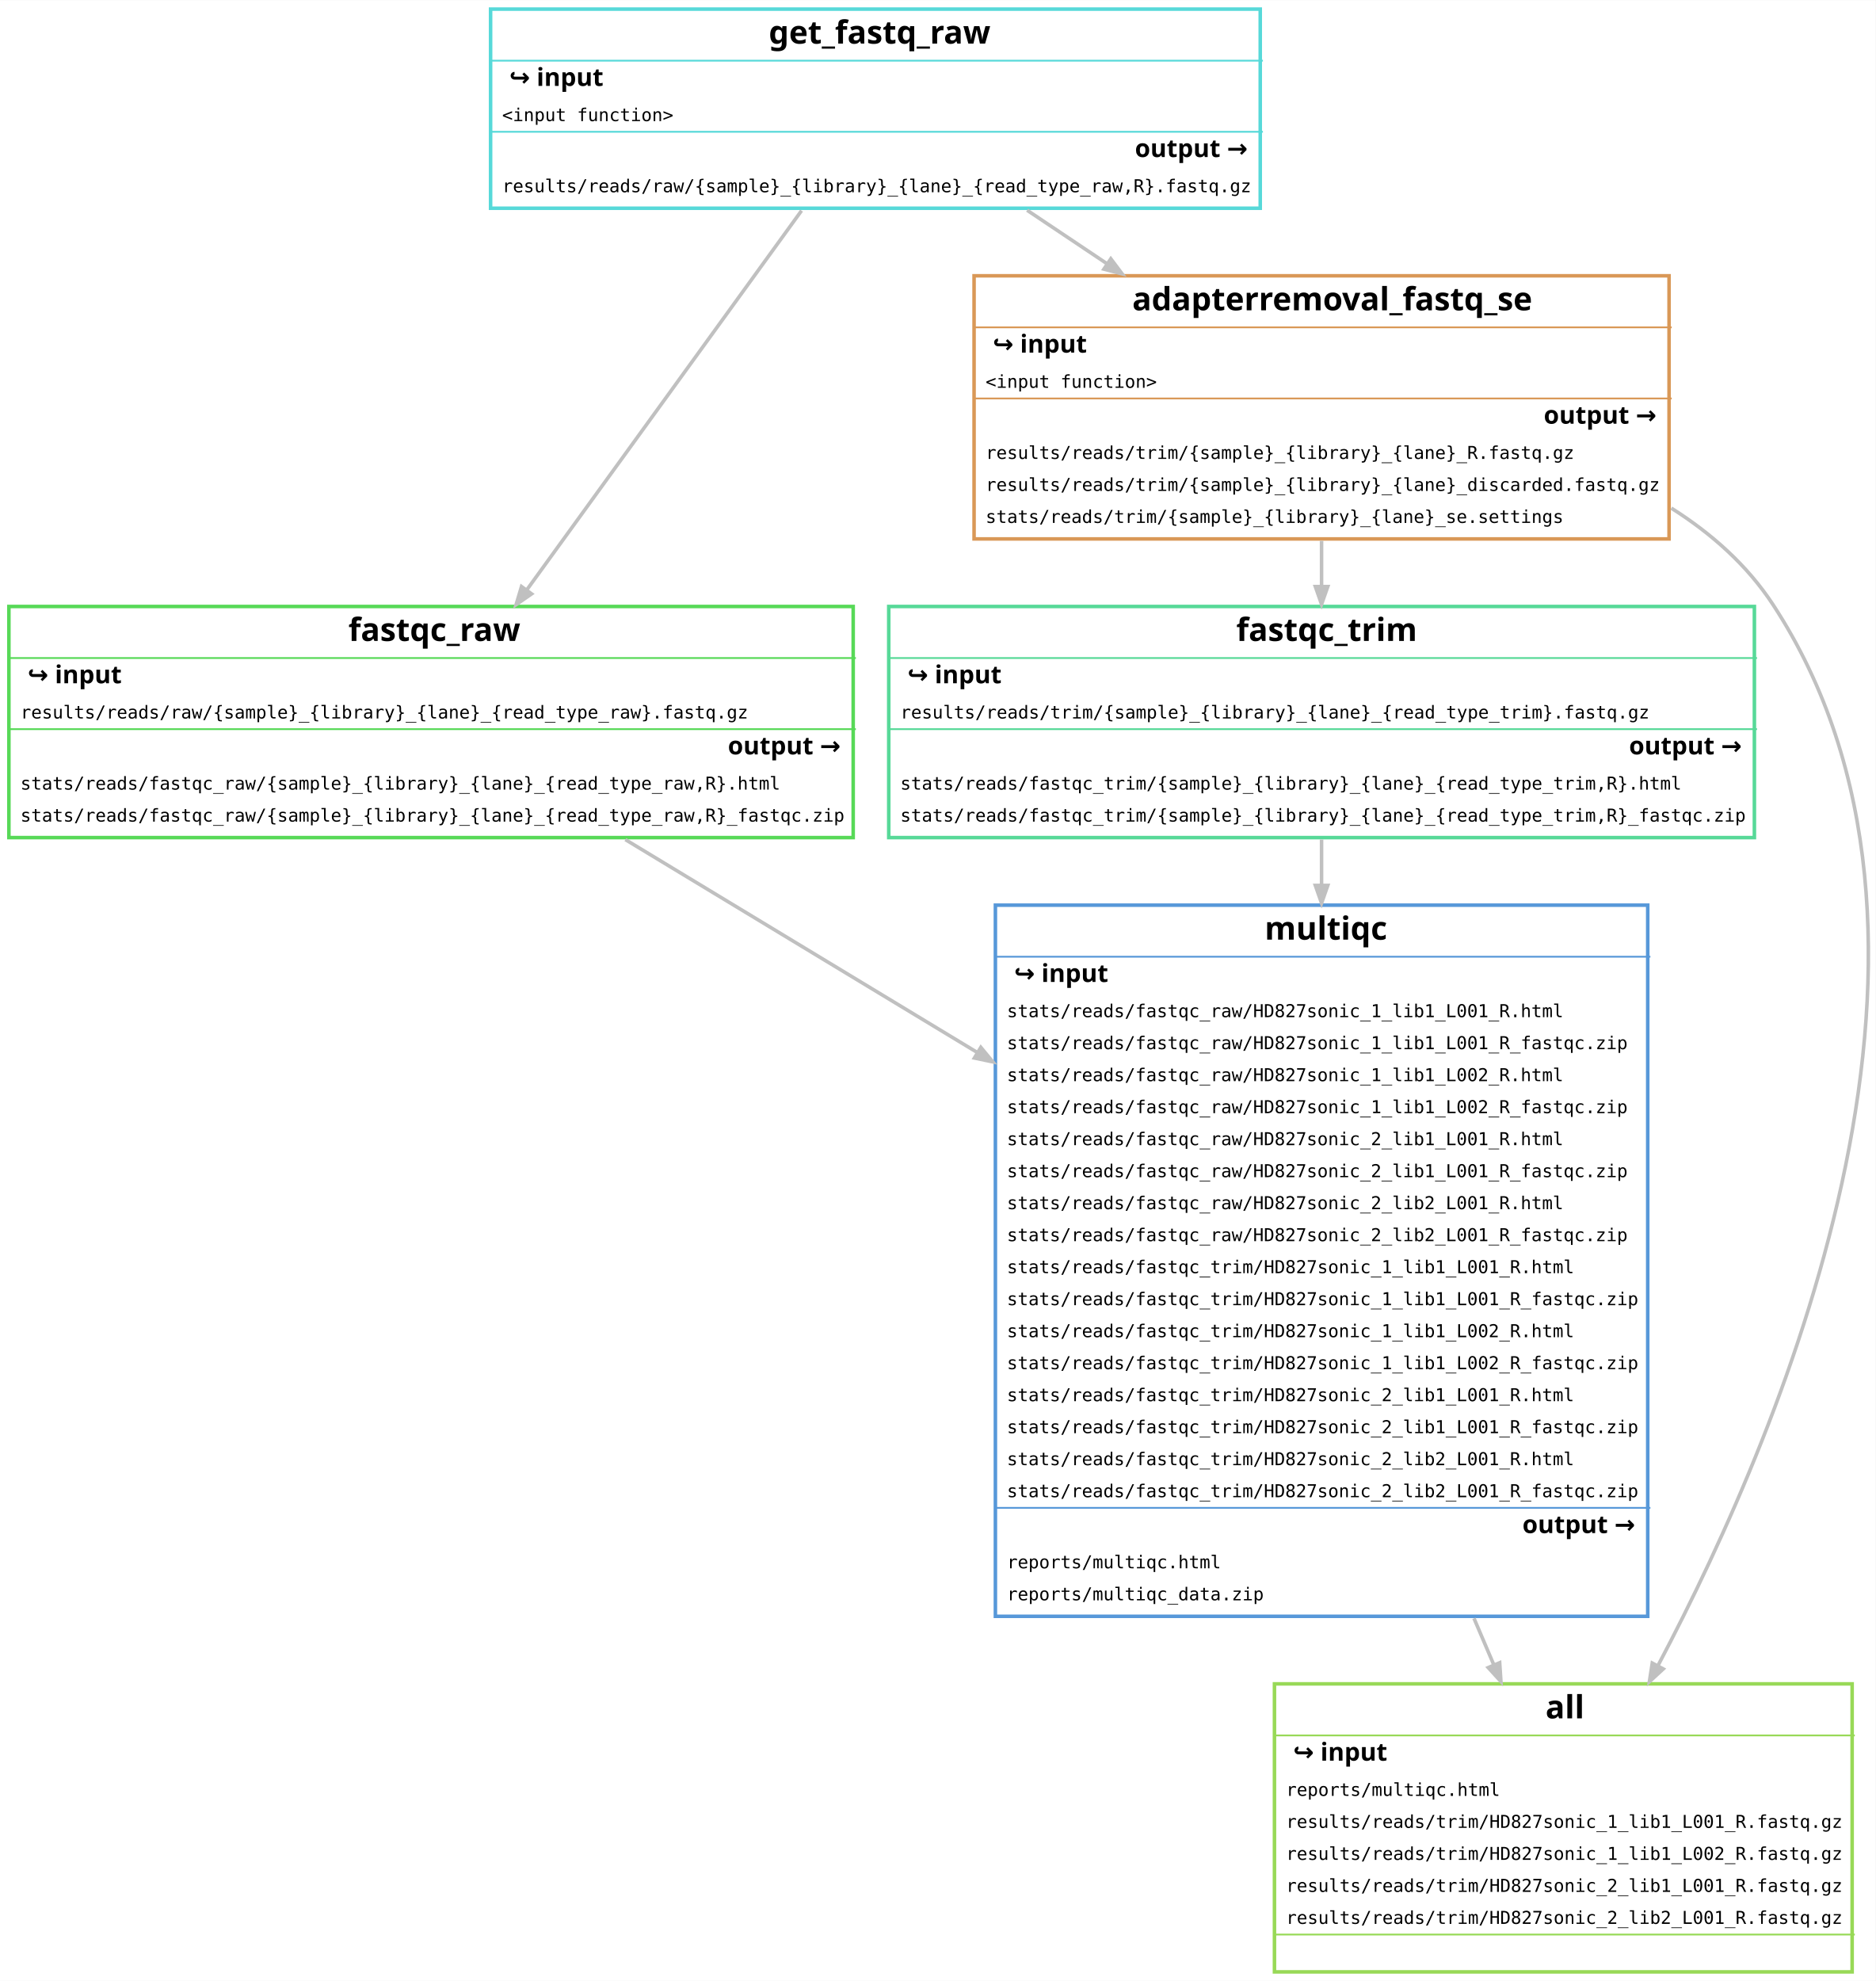
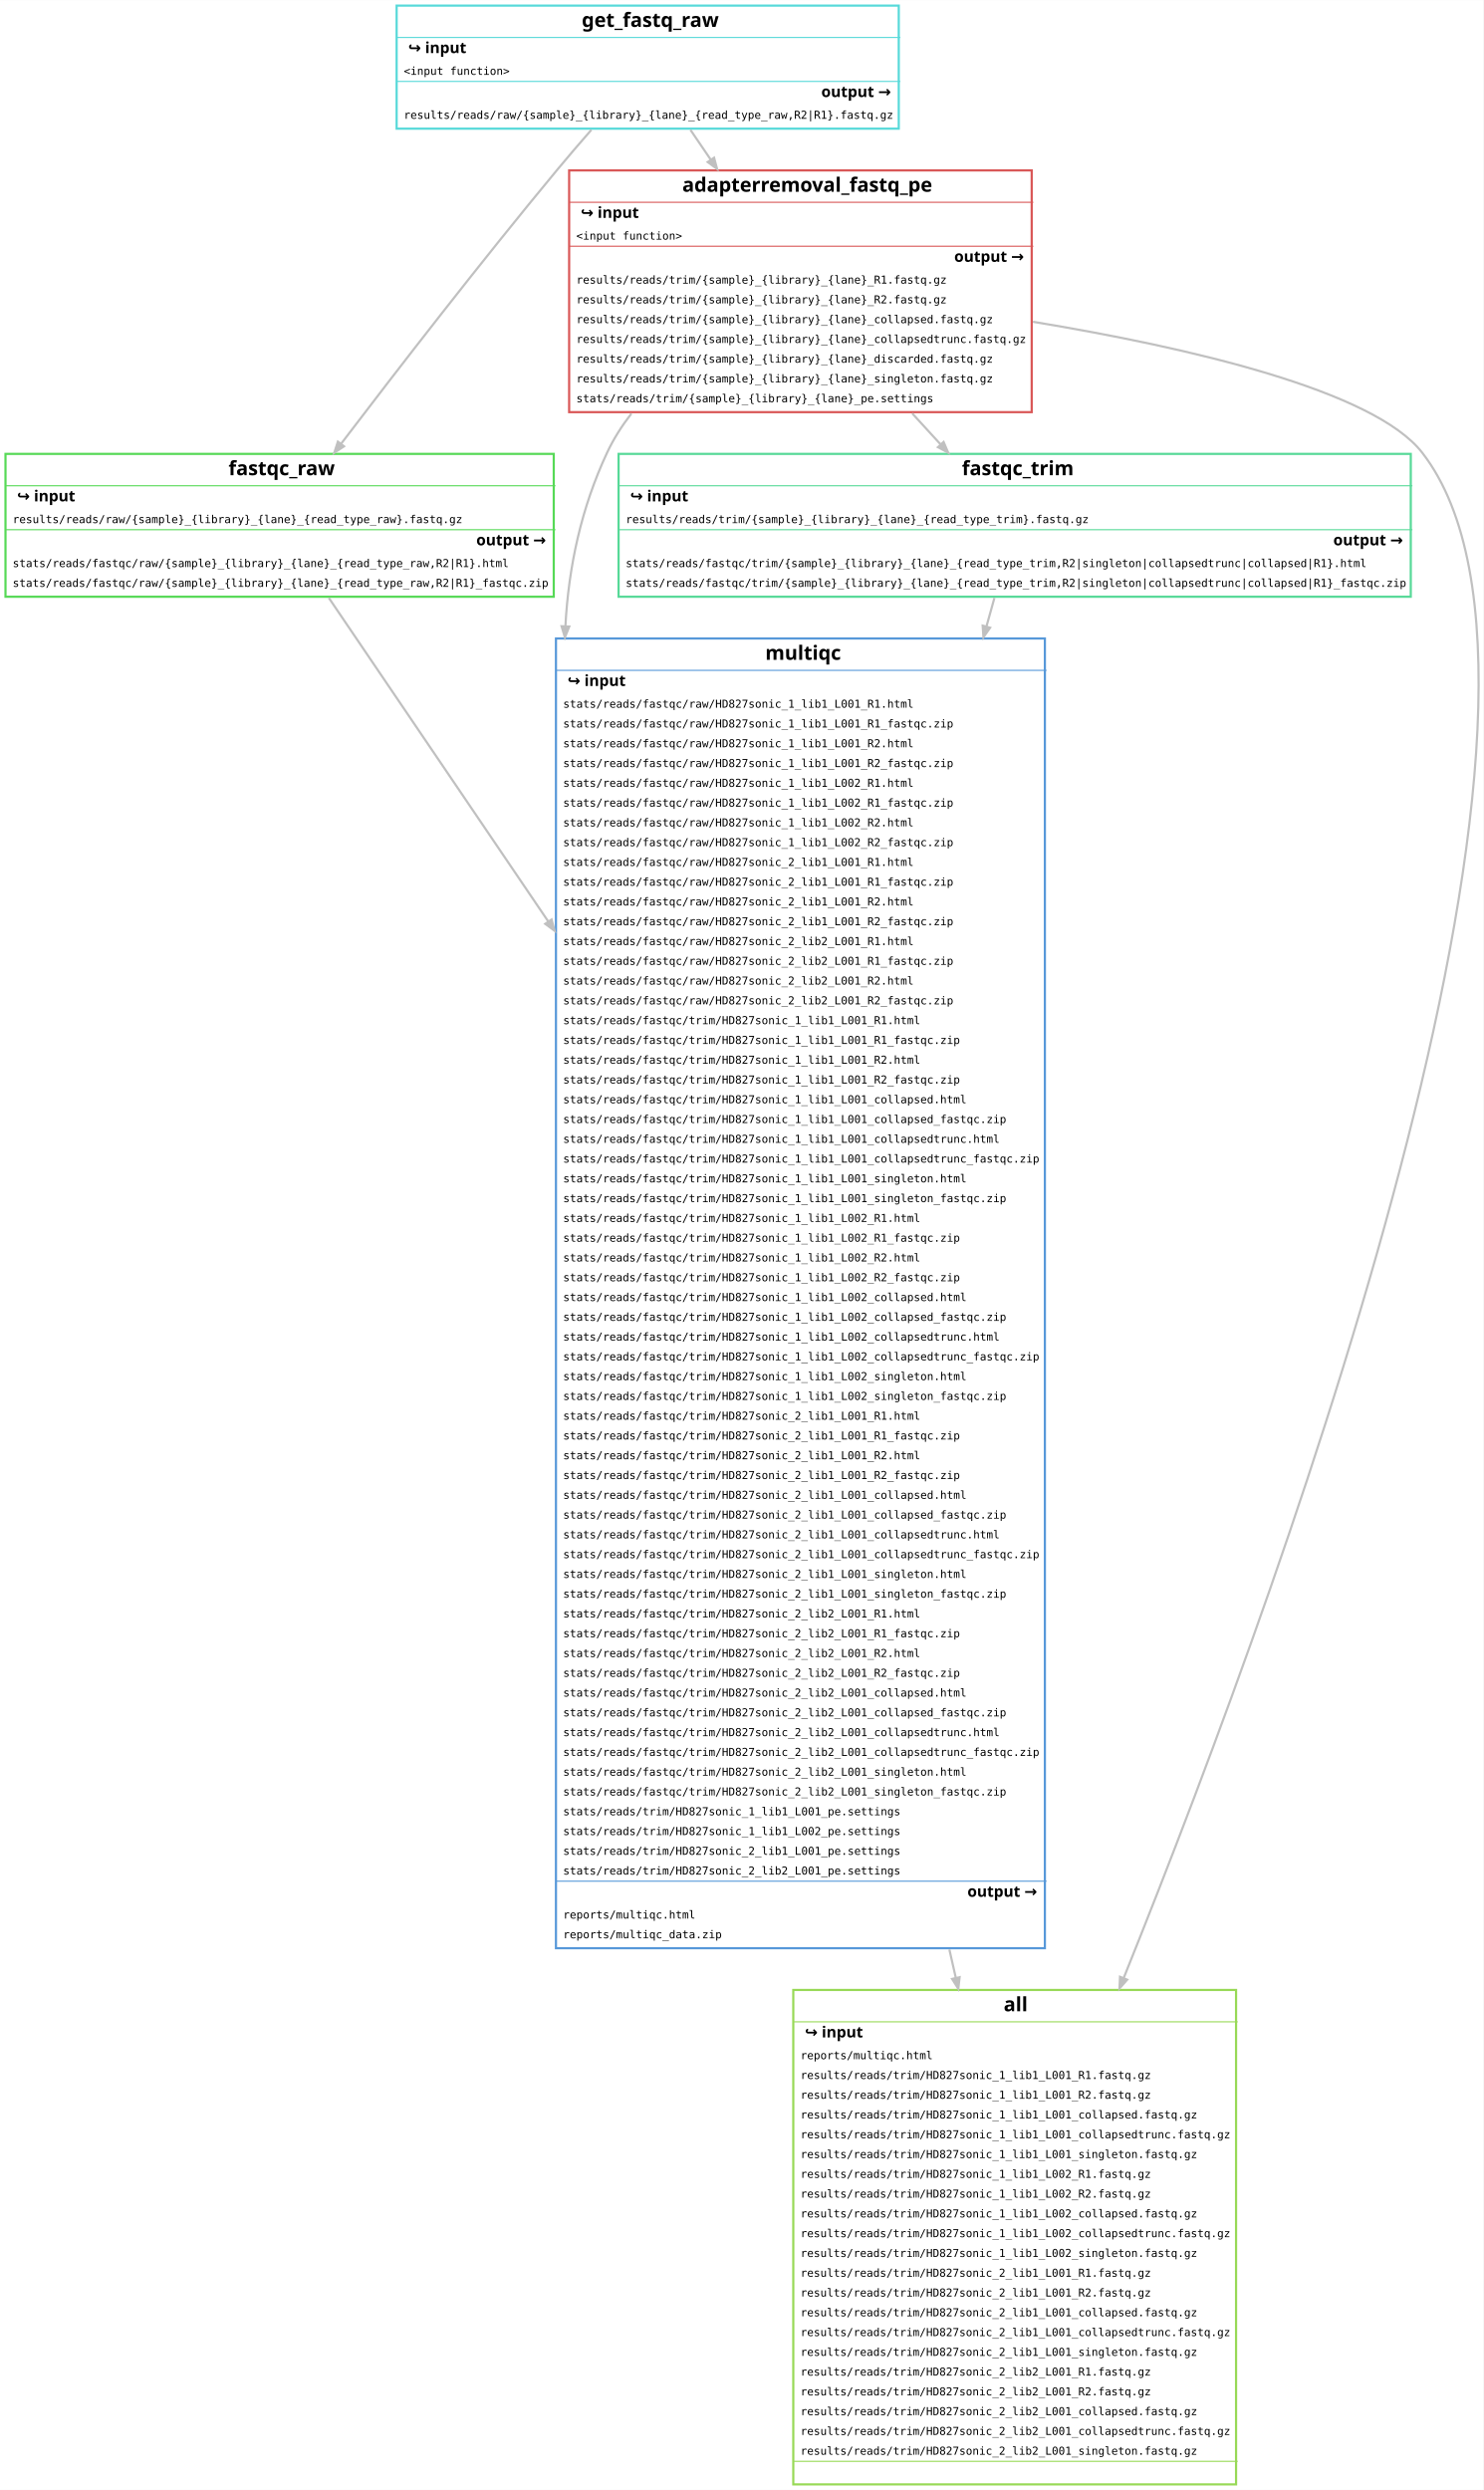
- <svg xmlns="http://www.w3.org/2000/svg" width="1055pt" height="1114pt" viewBox="0.00 0.00 1055.24 1114.00">
-   <g id="graph0" class="graph" transform="scale(1 1) rotate(0) translate(4 1110)">
-     <polygon fill="#ffffff" stroke="transparent" points="-4,4 -4,-1110 1051.244,-1110 1051.244,4 -4,4" />
+ <svg xmlns="http://www.w3.org/2000/svg" width="1350pt" height="2266pt" viewBox="0.00 0.00 1350.12 2266.00">
+   <g id="graph0" class="graph" transform="scale(1 1) rotate(0) translate(4 2262)">
+     <polygon fill="#ffffff" stroke="transparent" points="-4,4 -4,-2262 1346.124,-2262 1346.124,4 -4,4" />
    <g id="node1" class="node">
-       <text text-anchor="start" x="865.5" y="-143.6" font-family="sans" font-weight="bold" font-size="18.00" fill="#000000">all</text>
-       <text text-anchor="start" x="719.5" y="-119.8" font-family="sans" font-size="10.00" fill="#000000"> </text>
-       <text text-anchor="start" x="723.5" y="-119.8" font-family="sans" font-weight="bold" font-size="14.00" fill="#000000">↪ input</text>
-       <text text-anchor="start" x="776.5" y="-119.8" font-family="sans" font-size="10.00" fill="#000000"> </text>
-       <text text-anchor="start" x="719.5" y="-100" font-family="monospace" font-size="10.00" fill="#000000">reports/multiqc.html</text>
-       <text text-anchor="start" x="719.5" y="-82" font-family="monospace" font-size="10.00" fill="#000000">results/reads/trim/HD827sonic_1_lib1_L001_R.fastq.gz</text>
-       <text text-anchor="start" x="719.5" y="-64" font-family="monospace" font-size="10.00" fill="#000000">results/reads/trim/HD827sonic_1_lib1_L002_R.fastq.gz</text>
-       <text text-anchor="start" x="719.5" y="-46" font-family="monospace" font-size="10.00" fill="#000000">results/reads/trim/HD827sonic_2_lib1_L001_R.fastq.gz</text>
-       <text text-anchor="start" x="719.5" y="-28" font-family="monospace" font-size="10.00" fill="#000000">results/reads/trim/HD827sonic_2_lib2_L001_R.fastq.gz</text>
-       <text text-anchor="start" x="1025.5" y="-10" font-family="sans" font-size="10.00" fill="#000000">  </text>
-       <polygon fill="#98d957" stroke="#98d957" points="713.5,-134 713.5,-134 1039.5,-134 1039.5,-134 713.5,-134" />
-       <polygon fill="#98d957" stroke="#98d957" points="713.5,-22 713.5,-22 1039.5,-22 1039.5,-22 713.5,-22" />
-       <polygon fill="none" stroke="#98d957" stroke-width="2" points="713,-1 713,-163 1038,-163 1038,-1 713,-1" />
+       <text text-anchor="start" x="909.5" y="-431.6" font-family="sans" font-weight="bold" font-size="18.00" fill="#000000">all</text>
+       <text text-anchor="start" x="724.5" y="-407.8" font-family="sans" font-size="10.00" fill="#000000"> </text>
+       <text text-anchor="start" x="728.5" y="-407.8" font-family="sans" font-weight="bold" font-size="14.00" fill="#000000">↪ input</text>
+       <text text-anchor="start" x="781.5" y="-407.8" font-family="sans" font-size="10.00" fill="#000000"> </text>
+       <text text-anchor="start" x="724.5" y="-388" font-family="monospace" font-size="10.00" fill="#000000">reports/multiqc.html</text>
+       <text text-anchor="start" x="724.5" y="-370" font-family="monospace" font-size="10.00" fill="#000000">results/reads/trim/HD827sonic_1_lib1_L001_R1.fastq.gz</text>
+       <text text-anchor="start" x="724.5" y="-352" font-family="monospace" font-size="10.00" fill="#000000">results/reads/trim/HD827sonic_1_lib1_L001_R2.fastq.gz</text>
+       <text text-anchor="start" x="724.5" y="-334" font-family="monospace" font-size="10.00" fill="#000000">results/reads/trim/HD827sonic_1_lib1_L001_collapsed.fastq.gz</text>
+       <text text-anchor="start" x="724.5" y="-316" font-family="monospace" font-size="10.00" fill="#000000">results/reads/trim/HD827sonic_1_lib1_L001_collapsedtrunc.fastq.gz</text>
+       <text text-anchor="start" x="724.5" y="-298" font-family="monospace" font-size="10.00" fill="#000000">results/reads/trim/HD827sonic_1_lib1_L001_singleton.fastq.gz</text>
+       <text text-anchor="start" x="724.5" y="-280" font-family="monospace" font-size="10.00" fill="#000000">results/reads/trim/HD827sonic_1_lib1_L002_R1.fastq.gz</text>
+       <text text-anchor="start" x="724.5" y="-262" font-family="monospace" font-size="10.00" fill="#000000">results/reads/trim/HD827sonic_1_lib1_L002_R2.fastq.gz</text>
+       <text text-anchor="start" x="724.5" y="-244" font-family="monospace" font-size="10.00" fill="#000000">results/reads/trim/HD827sonic_1_lib1_L002_collapsed.fastq.gz</text>
+       <text text-anchor="start" x="724.5" y="-226" font-family="monospace" font-size="10.00" fill="#000000">results/reads/trim/HD827sonic_1_lib1_L002_collapsedtrunc.fastq.gz</text>
+       <text text-anchor="start" x="724.5" y="-208" font-family="monospace" font-size="10.00" fill="#000000">results/reads/trim/HD827sonic_1_lib1_L002_singleton.fastq.gz</text>
+       <text text-anchor="start" x="724.5" y="-190" font-family="monospace" font-size="10.00" fill="#000000">results/reads/trim/HD827sonic_2_lib1_L001_R1.fastq.gz</text>
+       <text text-anchor="start" x="724.5" y="-172" font-family="monospace" font-size="10.00" fill="#000000">results/reads/trim/HD827sonic_2_lib1_L001_R2.fastq.gz</text>
+       <text text-anchor="start" x="724.5" y="-154" font-family="monospace" font-size="10.00" fill="#000000">results/reads/trim/HD827sonic_2_lib1_L001_collapsed.fastq.gz</text>
+       <text text-anchor="start" x="724.5" y="-136" font-family="monospace" font-size="10.00" fill="#000000">results/reads/trim/HD827sonic_2_lib1_L001_collapsedtrunc.fastq.gz</text>
+       <text text-anchor="start" x="724.5" y="-118" font-family="monospace" font-size="10.00" fill="#000000">results/reads/trim/HD827sonic_2_lib1_L001_singleton.fastq.gz</text>
+       <text text-anchor="start" x="724.5" y="-100" font-family="monospace" font-size="10.00" fill="#000000">results/reads/trim/HD827sonic_2_lib2_L001_R1.fastq.gz</text>
+       <text text-anchor="start" x="724.5" y="-82" font-family="monospace" font-size="10.00" fill="#000000">results/reads/trim/HD827sonic_2_lib2_L001_R2.fastq.gz</text>
+       <text text-anchor="start" x="724.5" y="-64" font-family="monospace" font-size="10.00" fill="#000000">results/reads/trim/HD827sonic_2_lib2_L001_collapsed.fastq.gz</text>
+       <text text-anchor="start" x="724.5" y="-46" font-family="monospace" font-size="10.00" fill="#000000">results/reads/trim/HD827sonic_2_lib2_L001_collapsedtrunc.fastq.gz</text>
+       <text text-anchor="start" x="724.5" y="-28" font-family="monospace" font-size="10.00" fill="#000000">results/reads/trim/HD827sonic_2_lib2_L001_singleton.fastq.gz</text>
+       <text text-anchor="start" x="1108.5" y="-10" font-family="sans" font-size="10.00" fill="#000000">  </text>
+       <polygon fill="#98d957" stroke="#98d957" points="718.5,-422 718.5,-422 1122.5,-422 1122.5,-422 718.5,-422" />
+       <polygon fill="#98d957" stroke="#98d957" points="718.5,-22 718.5,-22 1122.5,-22 1122.5,-22 718.5,-22" />
+       <polygon fill="none" stroke="#98d957" stroke-width="2" points="718,-1 718,-451 1121,-451 1121,-1 718,-1" />
    </g>
    <g id="node2" class="node">
-       <text text-anchor="start" x="707.5" y="-581.6" font-family="sans" font-weight="bold" font-size="18.00" fill="#000000">multiqc</text>
-       <text text-anchor="start" x="562.5" y="-557.8" font-family="sans" font-size="10.00" fill="#000000"> </text>
-       <text text-anchor="start" x="566.5" y="-557.8" font-family="sans" font-weight="bold" font-size="14.00" fill="#000000">↪ input</text>
-       <text text-anchor="start" x="619.5" y="-557.8" font-family="sans" font-size="10.00" fill="#000000"> </text>
-       <text text-anchor="start" x="562.5" y="-538" font-family="monospace" font-size="10.00" fill="#000000">stats/reads/fastqc_raw/HD827sonic_1_lib1_L001_R.html</text>
-       <text text-anchor="start" x="562.5" y="-520" font-family="monospace" font-size="10.00" fill="#000000">stats/reads/fastqc_raw/HD827sonic_1_lib1_L001_R_fastqc.zip</text>
-       <text text-anchor="start" x="562.5" y="-502" font-family="monospace" font-size="10.00" fill="#000000">stats/reads/fastqc_raw/HD827sonic_1_lib1_L002_R.html</text>
-       <text text-anchor="start" x="562.5" y="-484" font-family="monospace" font-size="10.00" fill="#000000">stats/reads/fastqc_raw/HD827sonic_1_lib1_L002_R_fastqc.zip</text>
-       <text text-anchor="start" x="562.5" y="-466" font-family="monospace" font-size="10.00" fill="#000000">stats/reads/fastqc_raw/HD827sonic_2_lib1_L001_R.html</text>
-       <text text-anchor="start" x="562.5" y="-448" font-family="monospace" font-size="10.00" fill="#000000">stats/reads/fastqc_raw/HD827sonic_2_lib1_L001_R_fastqc.zip</text>
-       <text text-anchor="start" x="562.5" y="-430" font-family="monospace" font-size="10.00" fill="#000000">stats/reads/fastqc_raw/HD827sonic_2_lib2_L001_R.html</text>
-       <text text-anchor="start" x="562.5" y="-412" font-family="monospace" font-size="10.00" fill="#000000">stats/reads/fastqc_raw/HD827sonic_2_lib2_L001_R_fastqc.zip</text>
-       <text text-anchor="start" x="562.5" y="-394" font-family="monospace" font-size="10.00" fill="#000000">stats/reads/fastqc_trim/HD827sonic_1_lib1_L001_R.html</text>
-       <text text-anchor="start" x="562.5" y="-376" font-family="monospace" font-size="10.00" fill="#000000">stats/reads/fastqc_trim/HD827sonic_1_lib1_L001_R_fastqc.zip</text>
-       <text text-anchor="start" x="562.5" y="-358" font-family="monospace" font-size="10.00" fill="#000000">stats/reads/fastqc_trim/HD827sonic_1_lib1_L002_R.html</text>
-       <text text-anchor="start" x="562.5" y="-340" font-family="monospace" font-size="10.00" fill="#000000">stats/reads/fastqc_trim/HD827sonic_1_lib1_L002_R_fastqc.zip</text>
-       <text text-anchor="start" x="562.5" y="-322" font-family="monospace" font-size="10.00" fill="#000000">stats/reads/fastqc_trim/HD827sonic_2_lib1_L001_R.html</text>
-       <text text-anchor="start" x="562.5" y="-304" font-family="monospace" font-size="10.00" fill="#000000">stats/reads/fastqc_trim/HD827sonic_2_lib1_L001_R_fastqc.zip</text>
-       <text text-anchor="start" x="562.5" y="-286" font-family="monospace" font-size="10.00" fill="#000000">stats/reads/fastqc_trim/HD827sonic_2_lib2_L001_R.html</text>
-       <text text-anchor="start" x="562.5" y="-268" font-family="monospace" font-size="10.00" fill="#000000">stats/reads/fastqc_trim/HD827sonic_2_lib2_L001_R_fastqc.zip</text>
-       <text text-anchor="start" x="848.5" y="-247.8" font-family="sans" font-size="10.00" fill="#000000"> </text>
-       <text text-anchor="start" x="852.5" y="-247.8" font-family="sans" font-weight="bold" font-size="14.00" fill="#000000">output →</text>
-       <text text-anchor="start" x="913.5" y="-247.8" font-family="sans" font-size="10.00" fill="#000000"> </text>
-       <text text-anchor="start" x="562.5" y="-228" font-family="monospace" font-size="10.00" fill="#000000">reports/multiqc.html</text>
-       <text text-anchor="start" x="562.5" y="-210" font-family="monospace" font-size="10.00" fill="#000000">reports/multiqc_data.zip</text>
-       <polygon fill="#5798d9" stroke="#5798d9" points="556.5,-572 556.5,-572 924.5,-572 924.5,-572 556.5,-572" />
-       <polygon fill="#5798d9" stroke="#5798d9" points="556.5,-262 556.5,-262 924.5,-262 924.5,-262 556.5,-262" />
-       <polygon fill="none" stroke="#5798d9" stroke-width="2" points="556,-201 556,-601 923,-601 923,-201 556,-201" />
+       <text text-anchor="start" x="692.5" y="-1661.6" font-family="sans" font-weight="bold" font-size="18.00" fill="#000000">multiqc</text>
+       <text text-anchor="start" x="508.5" y="-1637.8" font-family="sans" font-size="10.00" fill="#000000"> </text>
+       <text text-anchor="start" x="512.5" y="-1637.8" font-family="sans" font-weight="bold" font-size="14.00" fill="#000000">↪ input</text>
+       <text text-anchor="start" x="565.5" y="-1637.8" font-family="sans" font-size="10.00" fill="#000000"> </text>
+       <text text-anchor="start" x="508.5" y="-1618" font-family="monospace" font-size="10.00" fill="#000000">stats/reads/fastqc/raw/HD827sonic_1_lib1_L001_R1.html</text>
+       <text text-anchor="start" x="508.5" y="-1600" font-family="monospace" font-size="10.00" fill="#000000">stats/reads/fastqc/raw/HD827sonic_1_lib1_L001_R1_fastqc.zip</text>
+       <text text-anchor="start" x="508.5" y="-1582" font-family="monospace" font-size="10.00" fill="#000000">stats/reads/fastqc/raw/HD827sonic_1_lib1_L001_R2.html</text>
+       <text text-anchor="start" x="508.5" y="-1564" font-family="monospace" font-size="10.00" fill="#000000">stats/reads/fastqc/raw/HD827sonic_1_lib1_L001_R2_fastqc.zip</text>
+       <text text-anchor="start" x="508.5" y="-1546" font-family="monospace" font-size="10.00" fill="#000000">stats/reads/fastqc/raw/HD827sonic_1_lib1_L002_R1.html</text>
+       <text text-anchor="start" x="508.5" y="-1528" font-family="monospace" font-size="10.00" fill="#000000">stats/reads/fastqc/raw/HD827sonic_1_lib1_L002_R1_fastqc.zip</text>
+       <text text-anchor="start" x="508.5" y="-1510" font-family="monospace" font-size="10.00" fill="#000000">stats/reads/fastqc/raw/HD827sonic_1_lib1_L002_R2.html</text>
+       <text text-anchor="start" x="508.5" y="-1492" font-family="monospace" font-size="10.00" fill="#000000">stats/reads/fastqc/raw/HD827sonic_1_lib1_L002_R2_fastqc.zip</text>
+       <text text-anchor="start" x="508.5" y="-1474" font-family="monospace" font-size="10.00" fill="#000000">stats/reads/fastqc/raw/HD827sonic_2_lib1_L001_R1.html</text>
+       <text text-anchor="start" x="508.5" y="-1456" font-family="monospace" font-size="10.00" fill="#000000">stats/reads/fastqc/raw/HD827sonic_2_lib1_L001_R1_fastqc.zip</text>
+       <text text-anchor="start" x="508.5" y="-1438" font-family="monospace" font-size="10.00" fill="#000000">stats/reads/fastqc/raw/HD827sonic_2_lib1_L001_R2.html</text>
+       <text text-anchor="start" x="508.5" y="-1420" font-family="monospace" font-size="10.00" fill="#000000">stats/reads/fastqc/raw/HD827sonic_2_lib1_L001_R2_fastqc.zip</text>
+       <text text-anchor="start" x="508.5" y="-1402" font-family="monospace" font-size="10.00" fill="#000000">stats/reads/fastqc/raw/HD827sonic_2_lib2_L001_R1.html</text>
+       <text text-anchor="start" x="508.5" y="-1384" font-family="monospace" font-size="10.00" fill="#000000">stats/reads/fastqc/raw/HD827sonic_2_lib2_L001_R1_fastqc.zip</text>
+       <text text-anchor="start" x="508.5" y="-1366" font-family="monospace" font-size="10.00" fill="#000000">stats/reads/fastqc/raw/HD827sonic_2_lib2_L001_R2.html</text>
+       <text text-anchor="start" x="508.5" y="-1348" font-family="monospace" font-size="10.00" fill="#000000">stats/reads/fastqc/raw/HD827sonic_2_lib2_L001_R2_fastqc.zip</text>
+       <text text-anchor="start" x="508.5" y="-1330" font-family="monospace" font-size="10.00" fill="#000000">stats/reads/fastqc/trim/HD827sonic_1_lib1_L001_R1.html</text>
+       <text text-anchor="start" x="508.5" y="-1312" font-family="monospace" font-size="10.00" fill="#000000">stats/reads/fastqc/trim/HD827sonic_1_lib1_L001_R1_fastqc.zip</text>
+       <text text-anchor="start" x="508.5" y="-1294" font-family="monospace" font-size="10.00" fill="#000000">stats/reads/fastqc/trim/HD827sonic_1_lib1_L001_R2.html</text>
+       <text text-anchor="start" x="508.5" y="-1276" font-family="monospace" font-size="10.00" fill="#000000">stats/reads/fastqc/trim/HD827sonic_1_lib1_L001_R2_fastqc.zip</text>
+       <text text-anchor="start" x="508.5" y="-1258" font-family="monospace" font-size="10.00" fill="#000000">stats/reads/fastqc/trim/HD827sonic_1_lib1_L001_collapsed.html</text>
+       <text text-anchor="start" x="508.5" y="-1240" font-family="monospace" font-size="10.00" fill="#000000">stats/reads/fastqc/trim/HD827sonic_1_lib1_L001_collapsed_fastqc.zip</text>
+       <text text-anchor="start" x="508.5" y="-1222" font-family="monospace" font-size="10.00" fill="#000000">stats/reads/fastqc/trim/HD827sonic_1_lib1_L001_collapsedtrunc.html</text>
+       <text text-anchor="start" x="508.5" y="-1204" font-family="monospace" font-size="10.00" fill="#000000">stats/reads/fastqc/trim/HD827sonic_1_lib1_L001_collapsedtrunc_fastqc.zip</text>
+       <text text-anchor="start" x="508.5" y="-1186" font-family="monospace" font-size="10.00" fill="#000000">stats/reads/fastqc/trim/HD827sonic_1_lib1_L001_singleton.html</text>
+       <text text-anchor="start" x="508.5" y="-1168" font-family="monospace" font-size="10.00" fill="#000000">stats/reads/fastqc/trim/HD827sonic_1_lib1_L001_singleton_fastqc.zip</text>
+       <text text-anchor="start" x="508.5" y="-1150" font-family="monospace" font-size="10.00" fill="#000000">stats/reads/fastqc/trim/HD827sonic_1_lib1_L002_R1.html</text>
+       <text text-anchor="start" x="508.5" y="-1132" font-family="monospace" font-size="10.00" fill="#000000">stats/reads/fastqc/trim/HD827sonic_1_lib1_L002_R1_fastqc.zip</text>
+       <text text-anchor="start" x="508.5" y="-1114" font-family="monospace" font-size="10.00" fill="#000000">stats/reads/fastqc/trim/HD827sonic_1_lib1_L002_R2.html</text>
+       <text text-anchor="start" x="508.5" y="-1096" font-family="monospace" font-size="10.00" fill="#000000">stats/reads/fastqc/trim/HD827sonic_1_lib1_L002_R2_fastqc.zip</text>
+       <text text-anchor="start" x="508.5" y="-1078" font-family="monospace" font-size="10.00" fill="#000000">stats/reads/fastqc/trim/HD827sonic_1_lib1_L002_collapsed.html</text>
+       <text text-anchor="start" x="508.5" y="-1060" font-family="monospace" font-size="10.00" fill="#000000">stats/reads/fastqc/trim/HD827sonic_1_lib1_L002_collapsed_fastqc.zip</text>
+       <text text-anchor="start" x="508.5" y="-1042" font-family="monospace" font-size="10.00" fill="#000000">stats/reads/fastqc/trim/HD827sonic_1_lib1_L002_collapsedtrunc.html</text>
+       <text text-anchor="start" x="508.5" y="-1024" font-family="monospace" font-size="10.00" fill="#000000">stats/reads/fastqc/trim/HD827sonic_1_lib1_L002_collapsedtrunc_fastqc.zip</text>
+       <text text-anchor="start" x="508.5" y="-1006" font-family="monospace" font-size="10.00" fill="#000000">stats/reads/fastqc/trim/HD827sonic_1_lib1_L002_singleton.html</text>
+       <text text-anchor="start" x="508.5" y="-988" font-family="monospace" font-size="10.00" fill="#000000">stats/reads/fastqc/trim/HD827sonic_1_lib1_L002_singleton_fastqc.zip</text>
+       <text text-anchor="start" x="508.5" y="-970" font-family="monospace" font-size="10.00" fill="#000000">stats/reads/fastqc/trim/HD827sonic_2_lib1_L001_R1.html</text>
+       <text text-anchor="start" x="508.5" y="-952" font-family="monospace" font-size="10.00" fill="#000000">stats/reads/fastqc/trim/HD827sonic_2_lib1_L001_R1_fastqc.zip</text>
+       <text text-anchor="start" x="508.5" y="-934" font-family="monospace" font-size="10.00" fill="#000000">stats/reads/fastqc/trim/HD827sonic_2_lib1_L001_R2.html</text>
+       <text text-anchor="start" x="508.5" y="-916" font-family="monospace" font-size="10.00" fill="#000000">stats/reads/fastqc/trim/HD827sonic_2_lib1_L001_R2_fastqc.zip</text>
+       <text text-anchor="start" x="508.5" y="-898" font-family="monospace" font-size="10.00" fill="#000000">stats/reads/fastqc/trim/HD827sonic_2_lib1_L001_collapsed.html</text>
+       <text text-anchor="start" x="508.5" y="-880" font-family="monospace" font-size="10.00" fill="#000000">stats/reads/fastqc/trim/HD827sonic_2_lib1_L001_collapsed_fastqc.zip</text>
+       <text text-anchor="start" x="508.5" y="-862" font-family="monospace" font-size="10.00" fill="#000000">stats/reads/fastqc/trim/HD827sonic_2_lib1_L001_collapsedtrunc.html</text>
+       <text text-anchor="start" x="508.5" y="-844" font-family="monospace" font-size="10.00" fill="#000000">stats/reads/fastqc/trim/HD827sonic_2_lib1_L001_collapsedtrunc_fastqc.zip</text>
+       <text text-anchor="start" x="508.5" y="-826" font-family="monospace" font-size="10.00" fill="#000000">stats/reads/fastqc/trim/HD827sonic_2_lib1_L001_singleton.html</text>
+       <text text-anchor="start" x="508.5" y="-808" font-family="monospace" font-size="10.00" fill="#000000">stats/reads/fastqc/trim/HD827sonic_2_lib1_L001_singleton_fastqc.zip</text>
+       <text text-anchor="start" x="508.5" y="-790" font-family="monospace" font-size="10.00" fill="#000000">stats/reads/fastqc/trim/HD827sonic_2_lib2_L001_R1.html</text>
+       <text text-anchor="start" x="508.5" y="-772" font-family="monospace" font-size="10.00" fill="#000000">stats/reads/fastqc/trim/HD827sonic_2_lib2_L001_R1_fastqc.zip</text>
+       <text text-anchor="start" x="508.5" y="-754" font-family="monospace" font-size="10.00" fill="#000000">stats/reads/fastqc/trim/HD827sonic_2_lib2_L001_R2.html</text>
+       <text text-anchor="start" x="508.5" y="-736" font-family="monospace" font-size="10.00" fill="#000000">stats/reads/fastqc/trim/HD827sonic_2_lib2_L001_R2_fastqc.zip</text>
+       <text text-anchor="start" x="508.5" y="-718" font-family="monospace" font-size="10.00" fill="#000000">stats/reads/fastqc/trim/HD827sonic_2_lib2_L001_collapsed.html</text>
+       <text text-anchor="start" x="508.5" y="-700" font-family="monospace" font-size="10.00" fill="#000000">stats/reads/fastqc/trim/HD827sonic_2_lib2_L001_collapsed_fastqc.zip</text>
+       <text text-anchor="start" x="508.5" y="-682" font-family="monospace" font-size="10.00" fill="#000000">stats/reads/fastqc/trim/HD827sonic_2_lib2_L001_collapsedtrunc.html</text>
+       <text text-anchor="start" x="508.5" y="-664" font-family="monospace" font-size="10.00" fill="#000000">stats/reads/fastqc/trim/HD827sonic_2_lib2_L001_collapsedtrunc_fastqc.zip</text>
+       <text text-anchor="start" x="508.5" y="-646" font-family="monospace" font-size="10.00" fill="#000000">stats/reads/fastqc/trim/HD827sonic_2_lib2_L001_singleton.html</text>
+       <text text-anchor="start" x="508.5" y="-628" font-family="monospace" font-size="10.00" fill="#000000">stats/reads/fastqc/trim/HD827sonic_2_lib2_L001_singleton_fastqc.zip</text>
+       <text text-anchor="start" x="508.5" y="-610" font-family="monospace" font-size="10.00" fill="#000000">stats/reads/trim/HD827sonic_1_lib1_L001_pe.settings</text>
+       <text text-anchor="start" x="508.5" y="-592" font-family="monospace" font-size="10.00" fill="#000000">stats/reads/trim/HD827sonic_1_lib1_L002_pe.settings</text>
+       <text text-anchor="start" x="508.5" y="-574" font-family="monospace" font-size="10.00" fill="#000000">stats/reads/trim/HD827sonic_2_lib1_L001_pe.settings</text>
+       <text text-anchor="start" x="508.5" y="-556" font-family="monospace" font-size="10.00" fill="#000000">stats/reads/trim/HD827sonic_2_lib2_L001_pe.settings</text>
+       <text text-anchor="start" x="872.5" y="-535.8" font-family="sans" font-size="10.00" fill="#000000"> </text>
+       <text text-anchor="start" x="876.5" y="-535.8" font-family="sans" font-weight="bold" font-size="14.00" fill="#000000">output →</text>
+       <text text-anchor="start" x="937.5" y="-535.8" font-family="sans" font-size="10.00" fill="#000000"> </text>
+       <text text-anchor="start" x="508.5" y="-516" font-family="monospace" font-size="10.00" fill="#000000">reports/multiqc.html</text>
+       <text text-anchor="start" x="508.5" y="-498" font-family="monospace" font-size="10.00" fill="#000000">reports/multiqc_data.zip</text>
+       <polygon fill="#5798d9" stroke="#5798d9" points="502.5,-1652 502.5,-1652 948.5,-1652 948.5,-1652 502.5,-1652" />
+       <polygon fill="#5798d9" stroke="#5798d9" points="502.5,-550 502.5,-550 948.5,-550 948.5,-550 502.5,-550" />
+       <polygon fill="none" stroke="#5798d9" stroke-width="2" points="502,-489 502,-1681 947,-1681 947,-489 502,-489" />
    </g>
    <g id="edge2" class="edge">
-       <path fill="none" stroke="#c0c0c0" stroke-width="2" d="M825.245,-199.877C829.06,-190.928 832.795,-182.167 836.398,-173.718" />
-       <polygon fill="#c0c0c0" stroke="#c0c0c0" stroke-width="2" points="839.703,-174.889 840.405,-164.317 833.264,-172.143 839.703,-174.889" />
+       <path fill="none" stroke="#c0c0c0" stroke-width="2" d="M860.067,-487.811C862.048,-479.082 864.005,-470.464 865.932,-461.972" />
+       <polygon fill="#c0c0c0" stroke="#c0c0c0" stroke-width="2" points="869.381,-462.59 868.182,-452.063 862.555,-461.04 869.381,-462.59" />
    </g>
    <g id="node3" class="node">
-       <text text-anchor="start" x="192" y="-749.6" font-family="sans" font-weight="bold" font-size="18.00" fill="#000000">fastqc_raw</text>
-       <text text-anchor="start" x="7.5" y="-725.8" font-family="sans" font-size="10.00" fill="#000000"> </text>
-       <text text-anchor="start" x="11.5" y="-725.8" font-family="sans" font-weight="bold" font-size="14.00" fill="#000000">↪ input</text>
-       <text text-anchor="start" x="64.5" y="-725.8" font-family="sans" font-size="10.00" fill="#000000"> </text>
-       <text text-anchor="start" x="7.5" y="-706" font-family="monospace" font-size="10.00" fill="#000000">results/reads/raw/{sample}_{library}_{lane}_{read_type_raw}.fastq.gz</text>
-       <text text-anchor="start" x="401.5" y="-685.8" font-family="sans" font-size="10.00" fill="#000000"> </text>
-       <text text-anchor="start" x="405.5" y="-685.8" font-family="sans" font-weight="bold" font-size="14.00" fill="#000000">output →</text>
-       <text text-anchor="start" x="466.5" y="-685.8" font-family="sans" font-size="10.00" fill="#000000"> </text>
-       <text text-anchor="start" x="7.5" y="-666" font-family="monospace" font-size="10.00" fill="#000000">stats/reads/fastqc_raw/{sample}_{library}_{lane}_{read_type_raw,R}.html</text>
-       <text text-anchor="start" x="7.5" y="-648" font-family="monospace" font-size="10.00" fill="#000000">stats/reads/fastqc_raw/{sample}_{library}_{lane}_{read_type_raw,R}_fastqc.zip</text>
-       <polygon fill="#57d957" stroke="#57d957" points="1.5,-740 1.5,-740 477.5,-740 477.5,-740 1.5,-740" />
-       <polygon fill="#57d957" stroke="#57d957" points="1.5,-700 1.5,-700 477.5,-700 477.5,-700 1.5,-700" />
-       <polygon fill="none" stroke="#57d957" stroke-width="2" points="1,-639 1,-769 476,-769 476,-639 1,-639" />
+       <text text-anchor="start" x="204" y="-1829.6" font-family="sans" font-weight="bold" font-size="18.00" fill="#000000">fastqc_raw</text>
+       <text text-anchor="start" x="7.5" y="-1805.8" font-family="sans" font-size="10.00" fill="#000000"> </text>
+       <text text-anchor="start" x="11.5" y="-1805.8" font-family="sans" font-weight="bold" font-size="14.00" fill="#000000">↪ input</text>
+       <text text-anchor="start" x="64.5" y="-1805.8" font-family="sans" font-size="10.00" fill="#000000"> </text>
+       <text text-anchor="start" x="7.5" y="-1786" font-family="monospace" font-size="10.00" fill="#000000">results/reads/raw/{sample}_{library}_{lane}_{read_type_raw}.fastq.gz</text>
+       <text text-anchor="start" x="425.5" y="-1765.8" font-family="sans" font-size="10.00" fill="#000000"> </text>
+       <text text-anchor="start" x="429.5" y="-1765.8" font-family="sans" font-weight="bold" font-size="14.00" fill="#000000">output →</text>
+       <text text-anchor="start" x="490.5" y="-1765.8" font-family="sans" font-size="10.00" fill="#000000"> </text>
+       <text text-anchor="start" x="7.5" y="-1746" font-family="monospace" font-size="10.00" fill="#000000">stats/reads/fastqc/raw/{sample}_{library}_{lane}_{read_type_raw,R2|R1}.html</text>
+       <text text-anchor="start" x="7.5" y="-1728" font-family="monospace" font-size="10.00" fill="#000000">stats/reads/fastqc/raw/{sample}_{library}_{lane}_{read_type_raw,R2|R1}_fastqc.zip</text>
+       <polygon fill="#57d957" stroke="#57d957" points="1.5,-1820 1.5,-1820 501.5,-1820 501.5,-1820 1.5,-1820" />
+       <polygon fill="#57d957" stroke="#57d957" points="1.5,-1780 1.5,-1780 501.5,-1780 501.5,-1780 1.5,-1780" />
+       <polygon fill="none" stroke="#57d957" stroke-width="2" points="1,-1719 1,-1849 500,-1849 500,-1719 1,-1719" />
    </g>
    <g id="edge4" class="edge">
-       <path fill="none" stroke="#c0c0c0" stroke-width="2" d="M347.827,-637.88C405.81,-602.812 478.776,-558.683 545.968,-518.047" />
-       <polygon fill="#c0c0c0" stroke="#c0c0c0" stroke-width="2" points="547.81,-521.023 554.556,-512.853 544.188,-515.033 547.81,-521.023" />
+       <path fill="none" stroke="#c0c0c0" stroke-width="2" d="M295.306,-1717.925C342.079,-1648.949 419.077,-1535.402 495.041,-1423.38" />
+       <polygon fill="#c0c0c0" stroke="#c0c0c0" stroke-width="2" points="498.026,-1425.214 500.741,-1414.973 492.232,-1421.285 498.026,-1425.214" />
    </g>
    <g id="node4" class="node">
-       <text text-anchor="start" x="428.5" y="-1085.6" font-family="sans" font-weight="bold" font-size="18.00" fill="#000000">get_fastq_raw</text>
-       <text text-anchor="start" x="278.5" y="-1061.8" font-family="sans" font-size="10.00" fill="#000000"> </text>
-       <text text-anchor="start" x="282.5" y="-1061.8" font-family="sans" font-weight="bold" font-size="14.00" fill="#000000">↪ input</text>
-       <text text-anchor="start" x="335.5" y="-1061.8" font-family="sans" font-size="10.00" fill="#000000"> </text>
-       <text text-anchor="start" x="278.5" y="-1042" font-family="monospace" font-size="10.00" fill="#000000">&lt;input function&gt;</text>
-       <text text-anchor="start" x="630.5" y="-1021.8" font-family="sans" font-size="10.00" fill="#000000"> </text>
-       <text text-anchor="start" x="634.5" y="-1021.8" font-family="sans" font-weight="bold" font-size="14.00" fill="#000000">output →</text>
-       <text text-anchor="start" x="695.5" y="-1021.8" font-family="sans" font-size="10.00" fill="#000000"> </text>
-       <text text-anchor="start" x="278.5" y="-1002" font-family="monospace" font-size="10.00" fill="#000000">results/reads/raw/{sample}_{library}_{lane}_{read_type_raw,R}.fastq.gz</text>
-       <polygon fill="#57d9d9" stroke="#57d9d9" points="272.5,-1076 272.5,-1076 706.5,-1076 706.5,-1076 272.5,-1076" />
-       <polygon fill="#57d9d9" stroke="#57d9d9" points="272.5,-1036 272.5,-1036 706.5,-1036 706.5,-1036 272.5,-1036" />
-       <polygon fill="none" stroke="#57d9d9" stroke-width="2" points="272,-993 272,-1105 705,-1105 705,-993 272,-993" />
+       <text text-anchor="start" x="525.5" y="-2237.6" font-family="sans" font-weight="bold" font-size="18.00" fill="#000000">get_fastq_raw</text>
+       <text text-anchor="start" x="363.5" y="-2213.8" font-family="sans" font-size="10.00" fill="#000000"> </text>
+       <text text-anchor="start" x="367.5" y="-2213.8" font-family="sans" font-weight="bold" font-size="14.00" fill="#000000">↪ input</text>
+       <text text-anchor="start" x="420.5" y="-2213.8" font-family="sans" font-size="10.00" fill="#000000"> </text>
+       <text text-anchor="start" x="363.5" y="-2194" font-family="monospace" font-size="10.00" fill="#000000">&lt;input function&gt;</text>
+       <text text-anchor="start" x="739.5" y="-2173.8" font-family="sans" font-size="10.00" fill="#000000"> </text>
+       <text text-anchor="start" x="743.5" y="-2173.8" font-family="sans" font-weight="bold" font-size="14.00" fill="#000000">output →</text>
+       <text text-anchor="start" x="804.5" y="-2173.8" font-family="sans" font-size="10.00" fill="#000000"> </text>
+       <text text-anchor="start" x="363.5" y="-2154" font-family="monospace" font-size="10.00" fill="#000000">results/reads/raw/{sample}_{library}_{lane}_{read_type_raw,R2|R1}.fastq.gz</text>
+       <polygon fill="#57d9d9" stroke="#57d9d9" points="357.5,-2228 357.5,-2228 815.5,-2228 815.5,-2228 357.5,-2228" />
+       <polygon fill="#57d9d9" stroke="#57d9d9" points="357.5,-2188 357.5,-2188 815.5,-2188 815.5,-2188 357.5,-2188" />
+       <polygon fill="none" stroke="#57d9d9" stroke-width="2" points="357,-2145 357,-2257 814,-2257 814,-2145 357,-2145" />
+     </g>
+     <g id="edge6" class="edge">
+       <path fill="none" stroke="#c0c0c0" stroke-width="2" d="M534.216,-2143.917C523.915,-2132.15 513.261,-2119.76 503.5,-2108 433.779,-2024.003 357.053,-1924.714 306.584,-1858.394" />
+       <polygon fill="#c0c0c0" stroke="#c0c0c0" stroke-width="2" points="309.093,-1855.911 300.255,-1850.069 303.521,-1860.148 309.093,-1855.911" />
+     </g>
+     <g id="node5" class="node">
+       <text text-anchor="start" x="617" y="-2087.6" font-family="sans" font-weight="bold" font-size="18.00" fill="#000000">adapterremoval_fastq_pe</text>
+       <text text-anchor="start" x="520.5" y="-2063.8" font-family="sans" font-size="10.00" fill="#000000"> </text>
+       <text text-anchor="start" x="524.5" y="-2063.8" font-family="sans" font-weight="bold" font-size="14.00" fill="#000000">↪ input</text>
+       <text text-anchor="start" x="577.5" y="-2063.8" font-family="sans" font-size="10.00" fill="#000000"> </text>
+       <text text-anchor="start" x="520.5" y="-2044" font-family="monospace" font-size="10.00" fill="#000000">&lt;input function&gt;</text>
+       <text text-anchor="start" x="860.5" y="-2023.8" font-family="sans" font-size="10.00" fill="#000000"> </text>
+       <text text-anchor="start" x="864.5" y="-2023.8" font-family="sans" font-weight="bold" font-size="14.00" fill="#000000">output →</text>
+       <text text-anchor="start" x="925.5" y="-2023.8" font-family="sans" font-size="10.00" fill="#000000"> </text>
+       <text text-anchor="start" x="520.5" y="-2004" font-family="monospace" font-size="10.00" fill="#000000">results/reads/trim/{sample}_{library}_{lane}_R1.fastq.gz</text>
+       <text text-anchor="start" x="520.5" y="-1986" font-family="monospace" font-size="10.00" fill="#000000">results/reads/trim/{sample}_{library}_{lane}_R2.fastq.gz</text>
+       <text text-anchor="start" x="520.5" y="-1968" font-family="monospace" font-size="10.00" fill="#000000">results/reads/trim/{sample}_{library}_{lane}_collapsed.fastq.gz</text>
+       <text text-anchor="start" x="520.5" y="-1950" font-family="monospace" font-size="10.00" fill="#000000">results/reads/trim/{sample}_{library}_{lane}_collapsedtrunc.fastq.gz</text>
+       <text text-anchor="start" x="520.5" y="-1932" font-family="monospace" font-size="10.00" fill="#000000">results/reads/trim/{sample}_{library}_{lane}_discarded.fastq.gz</text>
+       <text text-anchor="start" x="520.5" y="-1914" font-family="monospace" font-size="10.00" fill="#000000">results/reads/trim/{sample}_{library}_{lane}_singleton.fastq.gz</text>
+       <text text-anchor="start" x="520.5" y="-1896" font-family="monospace" font-size="10.00" fill="#000000">stats/reads/trim/{sample}_{library}_{lane}_pe.settings</text>
+       <polygon fill="#d95757" stroke="#d95757" points="514.5,-2078 514.5,-2078 936.5,-2078 936.5,-2078 514.5,-2078" />
+       <polygon fill="#d95757" stroke="#d95757" points="514.5,-2038 514.5,-2038 936.5,-2038 936.5,-2038 514.5,-2038" />
+       <polygon fill="none" stroke="#d95757" stroke-width="2" points="514,-1887 514,-2107 935,-2107 935,-1887 514,-1887" />
+     </g>
+     <g id="edge7" class="edge">
+       <path fill="none" stroke="#c0c0c0" stroke-width="2" d="M624.404,-2143.903C630.305,-2135.242 636.574,-2126.042 642.984,-2116.635" />
+       <polygon fill="#c0c0c0" stroke="#c0c0c0" stroke-width="2" points="645.909,-2118.559 648.647,-2108.324 640.124,-2114.617 645.909,-2118.559" />
+     </g>
+     <g id="edge1" class="edge">
+       <path fill="none" stroke="#c0c0c0" stroke-width="2" d="M936.146,-1969.245C1077.971,-1945.804 1246.516,-1906.867 1290.5,-1850 1457.061,-1634.655 1177.984,-857.719 1018.649,-461.671" />
+       <polygon fill="#c0c0c0" stroke="#c0c0c0" stroke-width="2" points="1021.892,-460.354 1014.908,-452.387 1015.399,-462.97 1021.892,-460.354" />
+     </g>
+     <g id="edge3" class="edge">
+       <path fill="none" stroke="#c0c0c0" stroke-width="2" d="M570.668,-1885.711C561.982,-1874.54 554.403,-1862.622 548.5,-1850 525.094,-1799.955 513.515,-1746.576 510.603,-1692.175" />
+       <polygon fill="#c0c0c0" stroke="#c0c0c0" stroke-width="2" points="514.092,-1691.843 510.16,-1682.005 507.099,-1692.148 514.092,-1691.843" />
+     </g>
+     <g id="node6" class="node">
+       <text text-anchor="start" x="871.5" y="-1829.6" font-family="sans" font-weight="bold" font-size="18.00" fill="#000000">fastqc_trim</text>
+       <text text-anchor="start" x="565.5" y="-1805.8" font-family="sans" font-size="10.00" fill="#000000"> </text>
+       <text text-anchor="start" x="569.5" y="-1805.8" font-family="sans" font-weight="bold" font-size="14.00" fill="#000000">↪ input</text>
+       <text text-anchor="start" x="622.5" y="-1805.8" font-family="sans" font-size="10.00" fill="#000000"> </text>
+       <text text-anchor="start" x="565.5" y="-1786" font-family="monospace" font-size="10.00" fill="#000000">results/reads/trim/{sample}_{library}_{lane}_{read_type_trim}.fastq.gz</text>
+       <text text-anchor="start" x="1205.5" y="-1765.8" font-family="sans" font-size="10.00" fill="#000000"> </text>
+       <text text-anchor="start" x="1209.5" y="-1765.8" font-family="sans" font-weight="bold" font-size="14.00" fill="#000000">output →</text>
+       <text text-anchor="start" x="1270.5" y="-1765.8" font-family="sans" font-size="10.00" fill="#000000"> </text>
+       <text text-anchor="start" x="565.5" y="-1746" font-family="monospace" font-size="10.00" fill="#000000">stats/reads/fastqc/trim/{sample}_{library}_{lane}_{read_type_trim,R2|singleton|collapsedtrunc|collapsed|R1}.html</text>
+       <text text-anchor="start" x="565.5" y="-1728" font-family="monospace" font-size="10.00" fill="#000000">stats/reads/fastqc/trim/{sample}_{library}_{lane}_{read_type_trim,R2|singleton|collapsedtrunc|collapsed|R1}_fastqc.zip</text>
+       <polygon fill="#57d998" stroke="#57d998" points="559.5,-1820 559.5,-1820 1281.5,-1820 1281.5,-1820 559.5,-1820" />
+       <polygon fill="#57d998" stroke="#57d998" points="559.5,-1780 559.5,-1780 1281.5,-1780 1281.5,-1780 559.5,-1780" />
+       <polygon fill="none" stroke="#57d998" stroke-width="2" points="559,-1719 559,-1849 1280,-1849 1280,-1719 559,-1719" />
+     </g>
+     <g id="edge8" class="edge">
+       <path fill="none" stroke="#c0c0c0" stroke-width="2" d="M826.283,-1885.821C835.013,-1876.286 843.697,-1866.801 852.054,-1857.672" />
+       <polygon fill="#c0c0c0" stroke="#c0c0c0" stroke-width="2" points="854.82,-1859.834 858.991,-1850.094 849.657,-1855.107 854.82,-1859.834" />
    </g>
    <g id="edge5" class="edge">
-       <path fill="none" stroke="#c0c0c0" stroke-width="2" d="M446.937,-991.643C404.615,-933.239 338.809,-842.426 292.48,-778.493" />
-       <polygon fill="#c0c0c0" stroke="#c0c0c0" stroke-width="2" points="295.064,-776.093 286.362,-770.049 289.396,-780.201 295.064,-776.093" />
-     </g>
-     <g id="node6" class="node">
-       <text text-anchor="start" x="633" y="-935.6" font-family="sans" font-weight="bold" font-size="18.00" fill="#000000">adapterremoval_fastq_se</text>
-       <text text-anchor="start" x="550.5" y="-911.8" font-family="sans" font-size="10.00" fill="#000000"> </text>
-       <text text-anchor="start" x="554.5" y="-911.8" font-family="sans" font-weight="bold" font-size="14.00" fill="#000000">↪ input</text>
-       <text text-anchor="start" x="607.5" y="-911.8" font-family="sans" font-size="10.00" fill="#000000"> </text>
-       <text text-anchor="start" x="550.5" y="-892" font-family="monospace" font-size="10.00" fill="#000000">&lt;input function&gt;</text>
-       <text text-anchor="start" x="860.5" y="-871.8" font-family="sans" font-size="10.00" fill="#000000"> </text>
-       <text text-anchor="start" x="864.5" y="-871.8" font-family="sans" font-weight="bold" font-size="14.00" fill="#000000">output →</text>
-       <text text-anchor="start" x="925.5" y="-871.8" font-family="sans" font-size="10.00" fill="#000000"> </text>
-       <text text-anchor="start" x="550.5" y="-852" font-family="monospace" font-size="10.00" fill="#000000">results/reads/trim/{sample}_{library}_{lane}_R.fastq.gz</text>
-       <text text-anchor="start" x="550.5" y="-834" font-family="monospace" font-size="10.00" fill="#000000">results/reads/trim/{sample}_{library}_{lane}_discarded.fastq.gz</text>
-       <text text-anchor="start" x="550.5" y="-816" font-family="monospace" font-size="10.00" fill="#000000">stats/reads/trim/{sample}_{library}_{lane}_se.settings</text>
-       <polygon fill="#d99857" stroke="#d99857" points="544.5,-926 544.5,-926 936.5,-926 936.5,-926 544.5,-926" />
-       <polygon fill="#d99857" stroke="#d99857" points="544.5,-886 544.5,-886 936.5,-886 936.5,-886 544.5,-886" />
-       <polygon fill="none" stroke="#d99857" stroke-width="2" points="544,-807 544,-955 935,-955 935,-807 544,-807" />
-     </g>
-     <g id="edge7" class="edge">
-       <path fill="none" stroke="#c0c0c0" stroke-width="2" d="M573.827,-991.888C588.337,-982.177 603.647,-971.929 618.862,-961.746" />
-       <polygon fill="#c0c0c0" stroke="#c0c0c0" stroke-width="2" points="620.936,-964.569 627.299,-956.098 617.042,-958.752 620.936,-964.569" />
-     </g>
-     <g id="node5" class="node">
-       <text text-anchor="start" x="691.5" y="-749.6" font-family="sans" font-weight="bold" font-size="18.00" fill="#000000">fastqc_trim</text>
-       <text text-anchor="start" x="502.5" y="-725.8" font-family="sans" font-size="10.00" fill="#000000"> </text>
-       <text text-anchor="start" x="506.5" y="-725.8" font-family="sans" font-weight="bold" font-size="14.00" fill="#000000">↪ input</text>
-       <text text-anchor="start" x="559.5" y="-725.8" font-family="sans" font-size="10.00" fill="#000000"> </text>
-       <text text-anchor="start" x="502.5" y="-706" font-family="monospace" font-size="10.00" fill="#000000">results/reads/trim/{sample}_{library}_{lane}_{read_type_trim}.fastq.gz</text>
-       <text text-anchor="start" x="908.5" y="-685.8" font-family="sans" font-size="10.00" fill="#000000"> </text>
-       <text text-anchor="start" x="912.5" y="-685.8" font-family="sans" font-weight="bold" font-size="14.00" fill="#000000">output →</text>
-       <text text-anchor="start" x="973.5" y="-685.8" font-family="sans" font-size="10.00" fill="#000000"> </text>
-       <text text-anchor="start" x="502.5" y="-666" font-family="monospace" font-size="10.00" fill="#000000">stats/reads/fastqc_trim/{sample}_{library}_{lane}_{read_type_trim,R}.html</text>
-       <text text-anchor="start" x="502.5" y="-648" font-family="monospace" font-size="10.00" fill="#000000">stats/reads/fastqc_trim/{sample}_{library}_{lane}_{read_type_trim,R}_fastqc.zip</text>
-       <polygon fill="#57d998" stroke="#57d998" points="496.5,-740 496.5,-740 984.5,-740 984.5,-740 496.5,-740" />
-       <polygon fill="#57d998" stroke="#57d998" points="496.5,-700 496.5,-700 984.5,-700 984.5,-700 496.5,-700" />
-       <polygon fill="none" stroke="#57d998" stroke-width="2" points="496,-639 496,-769 983,-769 983,-639 496,-639" />
-     </g>
-     <g id="edge3" class="edge">
-       <path fill="none" stroke="#c0c0c0" stroke-width="2" d="M739.5,-637.88C739.5,-629.783 739.5,-621.203 739.5,-612.294" />
-       <polygon fill="#c0c0c0" stroke="#c0c0c0" stroke-width="2" points="743,-612.104 739.5,-602.104 736,-612.104 743,-612.104" />
-     </g>
-     <g id="edge1" class="edge">
-       <path fill="none" stroke="#c0c0c0" stroke-width="2" d="M936.258,-824.324C958.837,-810.065 978.942,-792.249 993.5,-770 1114.753,-584.687 1002.775,-313.371 928.753,-173.258" />
-       <polygon fill="#c0c0c0" stroke="#c0c0c0" stroke-width="2" points="931.728,-171.399 923.934,-164.221 925.551,-174.692 931.728,-171.399" />
-     </g>
-     <g id="edge6" class="edge">
-       <path fill="none" stroke="#c0c0c0" stroke-width="2" d="M739.5,-805.936C739.5,-797.496 739.5,-788.889 739.5,-780.432" />
-       <polygon fill="#c0c0c0" stroke="#c0c0c0" stroke-width="2" points="743,-780.211 739.5,-770.211 736,-780.211 743,-780.211" />
+       <path fill="none" stroke="#c0c0c0" stroke-width="2" d="M901.067,-1717.925C898.812,-1709.842 896.387,-1701.148 893.811,-1691.915" />
+       <polygon fill="#c0c0c0" stroke="#c0c0c0" stroke-width="2" points="897.132,-1690.794 891.074,-1682.102 890.389,-1692.675 897.132,-1690.794" />
    </g>
  </g>
</svg>
